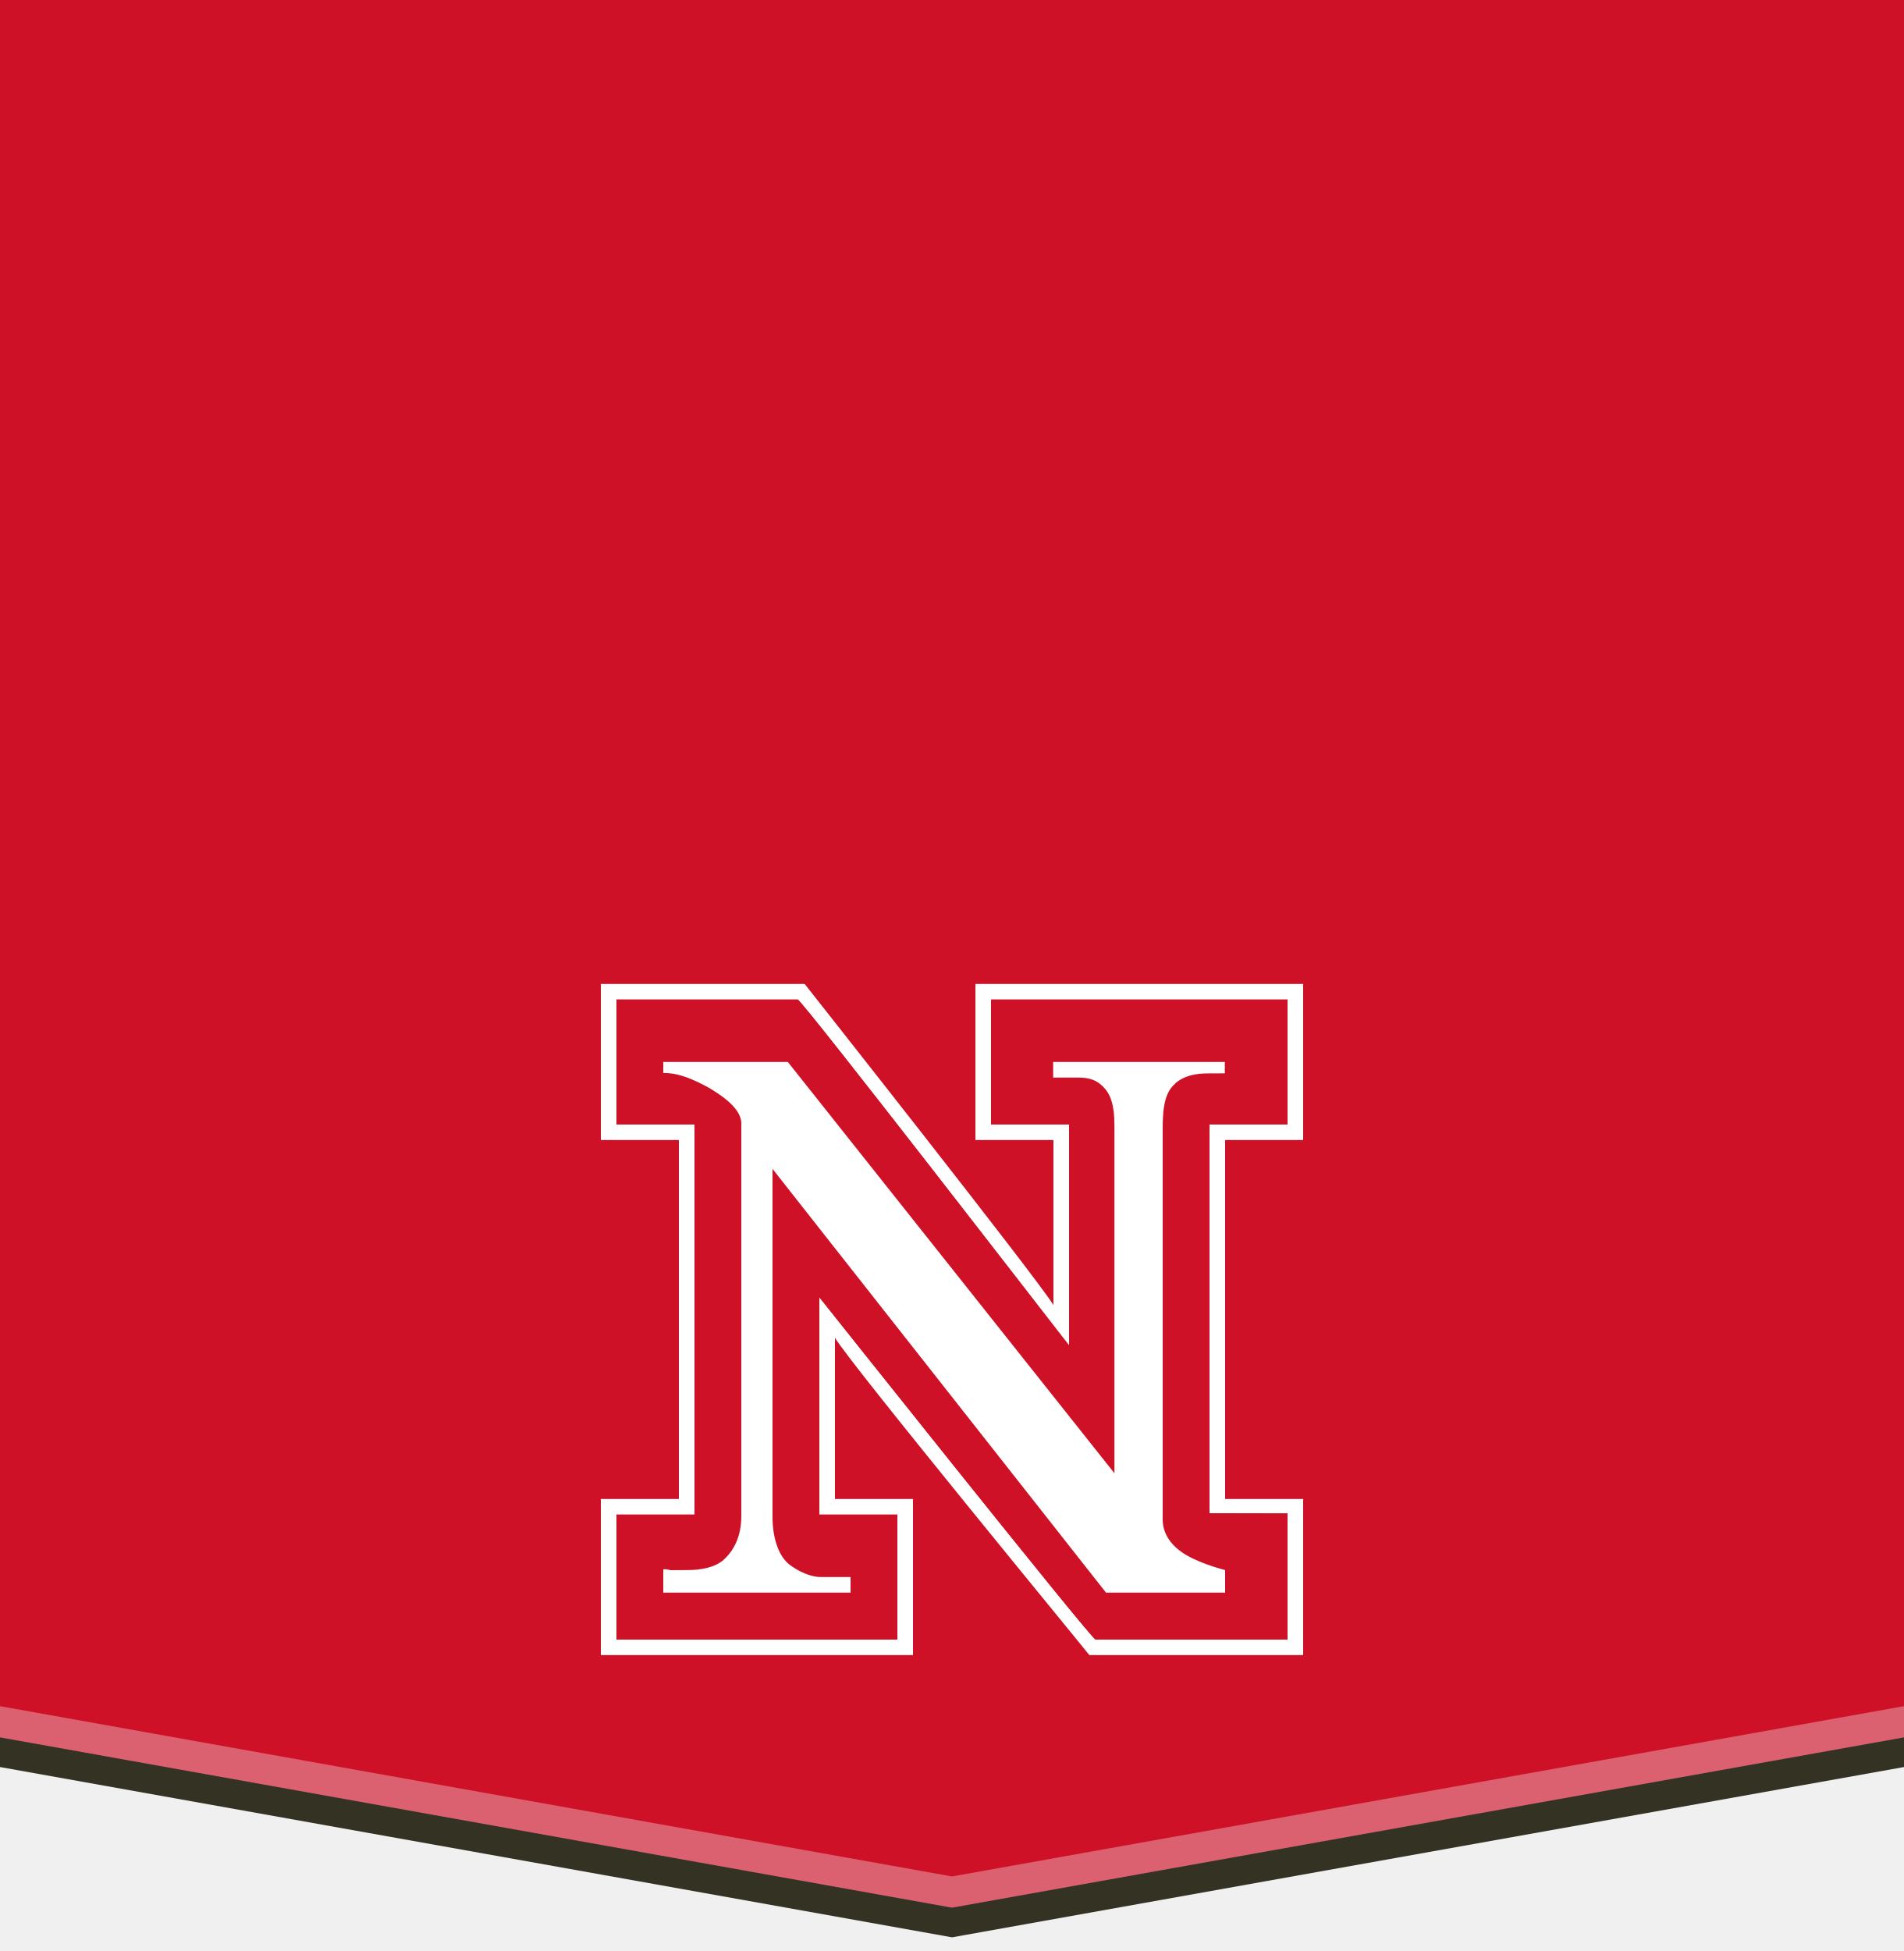
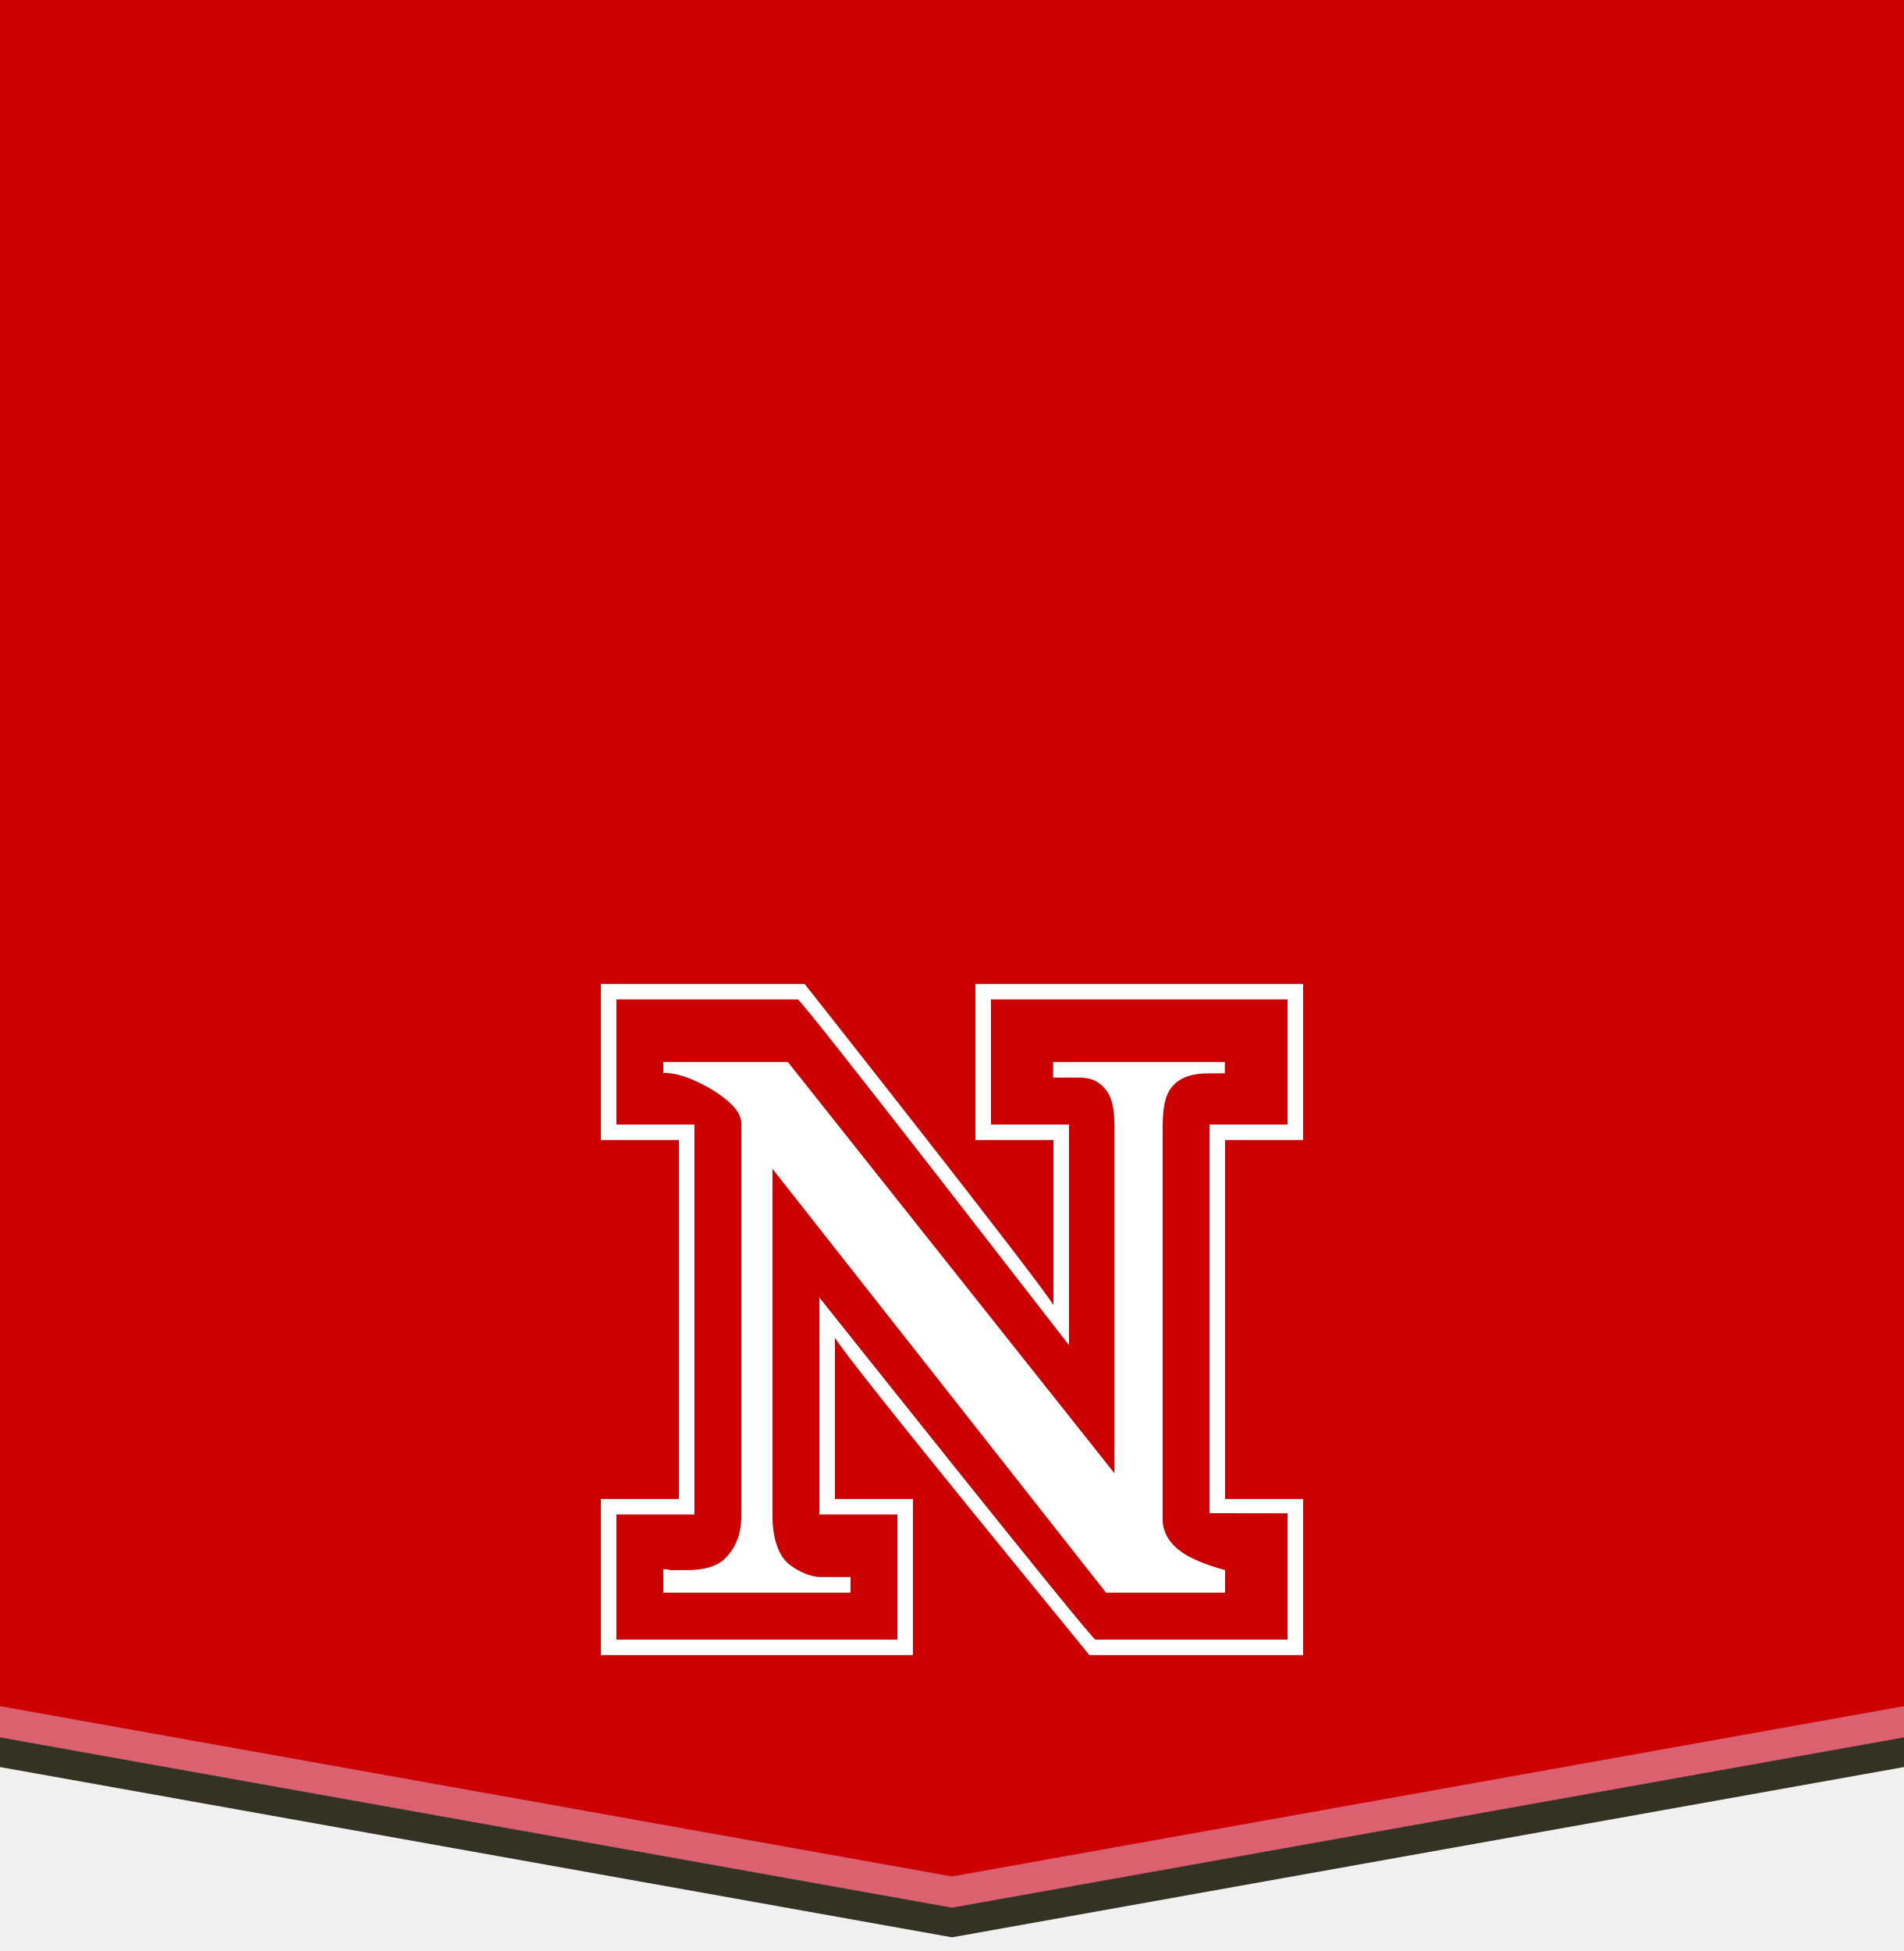
<svg xmlns="http://www.w3.org/2000/svg" version="1.1" x="0px" y="0px" width="122px" height="125px" viewBox="0 -58.124 122 125" enable-background="new 0 -58.124 122 125" xml:space="preserve">
  <g>
    <polygon fill="#343223" points="-0.5,3.9 122.5,3.9 122.5,55 61,66 -0.5,55" />
    <polygon fill="#DC6170" points="-0.5,1.9 122.5,1.9 122.5,53.1 61,64.1 -0.5,53.1" />
-     <polygon fill="#ce1126" points="-0.5,-59.1 122.5,-59.1 122.5,51.1 61,62.1 -0.5,51.1" />
+     <polygon fill="#CC0000" points="-0.5,-59.1 122.5,-59.1 122.5,51.1 61,62.1 -0.5,51.1" />
  </g>
  <g>
    <g>
      <path fill="#FFFFFF" d="M83.5 4.917h-21v10h5c0 1 0 9 0 10.575c-1-1.662-15.942-20.575-15.942-20.575H38.5v10c0 0 4 0 5 0 c0 1 0 22 0 23c-1 0-5 0-5 0v10h20v-10c0 0-4 0-5 0c0-1 0-8.731 0-10.332c1 1.7 16.3 20.3 16.3 20.332H83.5v-10h-5 c0-1 0-22 0-23h5V4.917L83.5 4.917z M82.5 5.917v8h-5v24.917l5 0.01v8.073H70.197c-0.264 0-17.697-21.928-17.697-21.928v13.928h5 v8h-18v-8h5v-25h-5v-8h11.62c0.264 0 17.4 22.2 17.4 22.171V13.917h-5v-8H82.5z" />
    </g>
-     <path fill="#ce1126" d="M82.5 5.917v8h-5v24.917l5 0.01v8.073c0 0-11.895 0-12.303 0c-0.264 0-17.697-21.928-17.697-21.928v13.928 c0 0 4 0 5 0c0 1 0 8 0 8c-1 0-18 0-18 0s0-7 0-8h5v-25h-5c0 0 0-7 0-8c0 0 11.2 0 11.6 0c0.264 0 17.4 22.2 17.4 22.2 V13.917h-5v-8H82.5z" />
+     <path fill="#CC0000" d="M82.5 5.917v8h-5v24.917l5 0.01v8.073c0 0-11.895 0-12.303 0c-0.264 0-17.697-21.928-17.697-21.928v13.928 c0 0 4 0 5 0c0 1 0 8 0 8c-1 0-18 0-18 0s0-7 0-8h5v-25h-5c0 0 0-7 0-8c0 0 11.2 0 11.6 0c0.264 0 17.4 22.2 17.4 22.2 V13.917h-5v-8H82.5z" />
    <path fill="#FFFFFF" d="M75.278 11.311c0.577-0.508 1.293-0.664 2.157-0.664c0.416-0.005 0.58-0.005 0.846-0.003 c0.264 0 0.2 0 0.2 0.003v-0.73h-11v1h1.227c0.608 0 1.23-0.042 1.8 0.426c0.615 0.5 0.9 1.2 0.9 2.682v22.242 L50.482 9.917H42.5v0.701c1 0 1.9 0.4 2.9 0.937c1.015 0.6 2.1 1.4 2.1 2.3v25.151c0 1.404-0.545 2.265-1.124 2.8 c-0.579 0.508-1.466 0.664-2.331 0.664c-0.415 0.006-0.819 0.006-1.084 0.006C42.696 42.4 42.5 42.4 42.5 42.44v1.477h12v-1 h-1.916c-0.61 0-1.386-0.33-2-0.8c-0.613-0.467-1.084-1.55-1.084-3.054V16.767l21.369 27.15H78.5v-1.448 c0 0-1.432-0.354-2.447-0.938c-1.014-0.58-1.553-1.392-1.553-2.3V14.082C74.5 12.7 74.7 11.8 75.3 11.311z" />
    <rect x="33.5" y="4.9" fill="none" width="54" height="43" />
  </g>
</svg>
